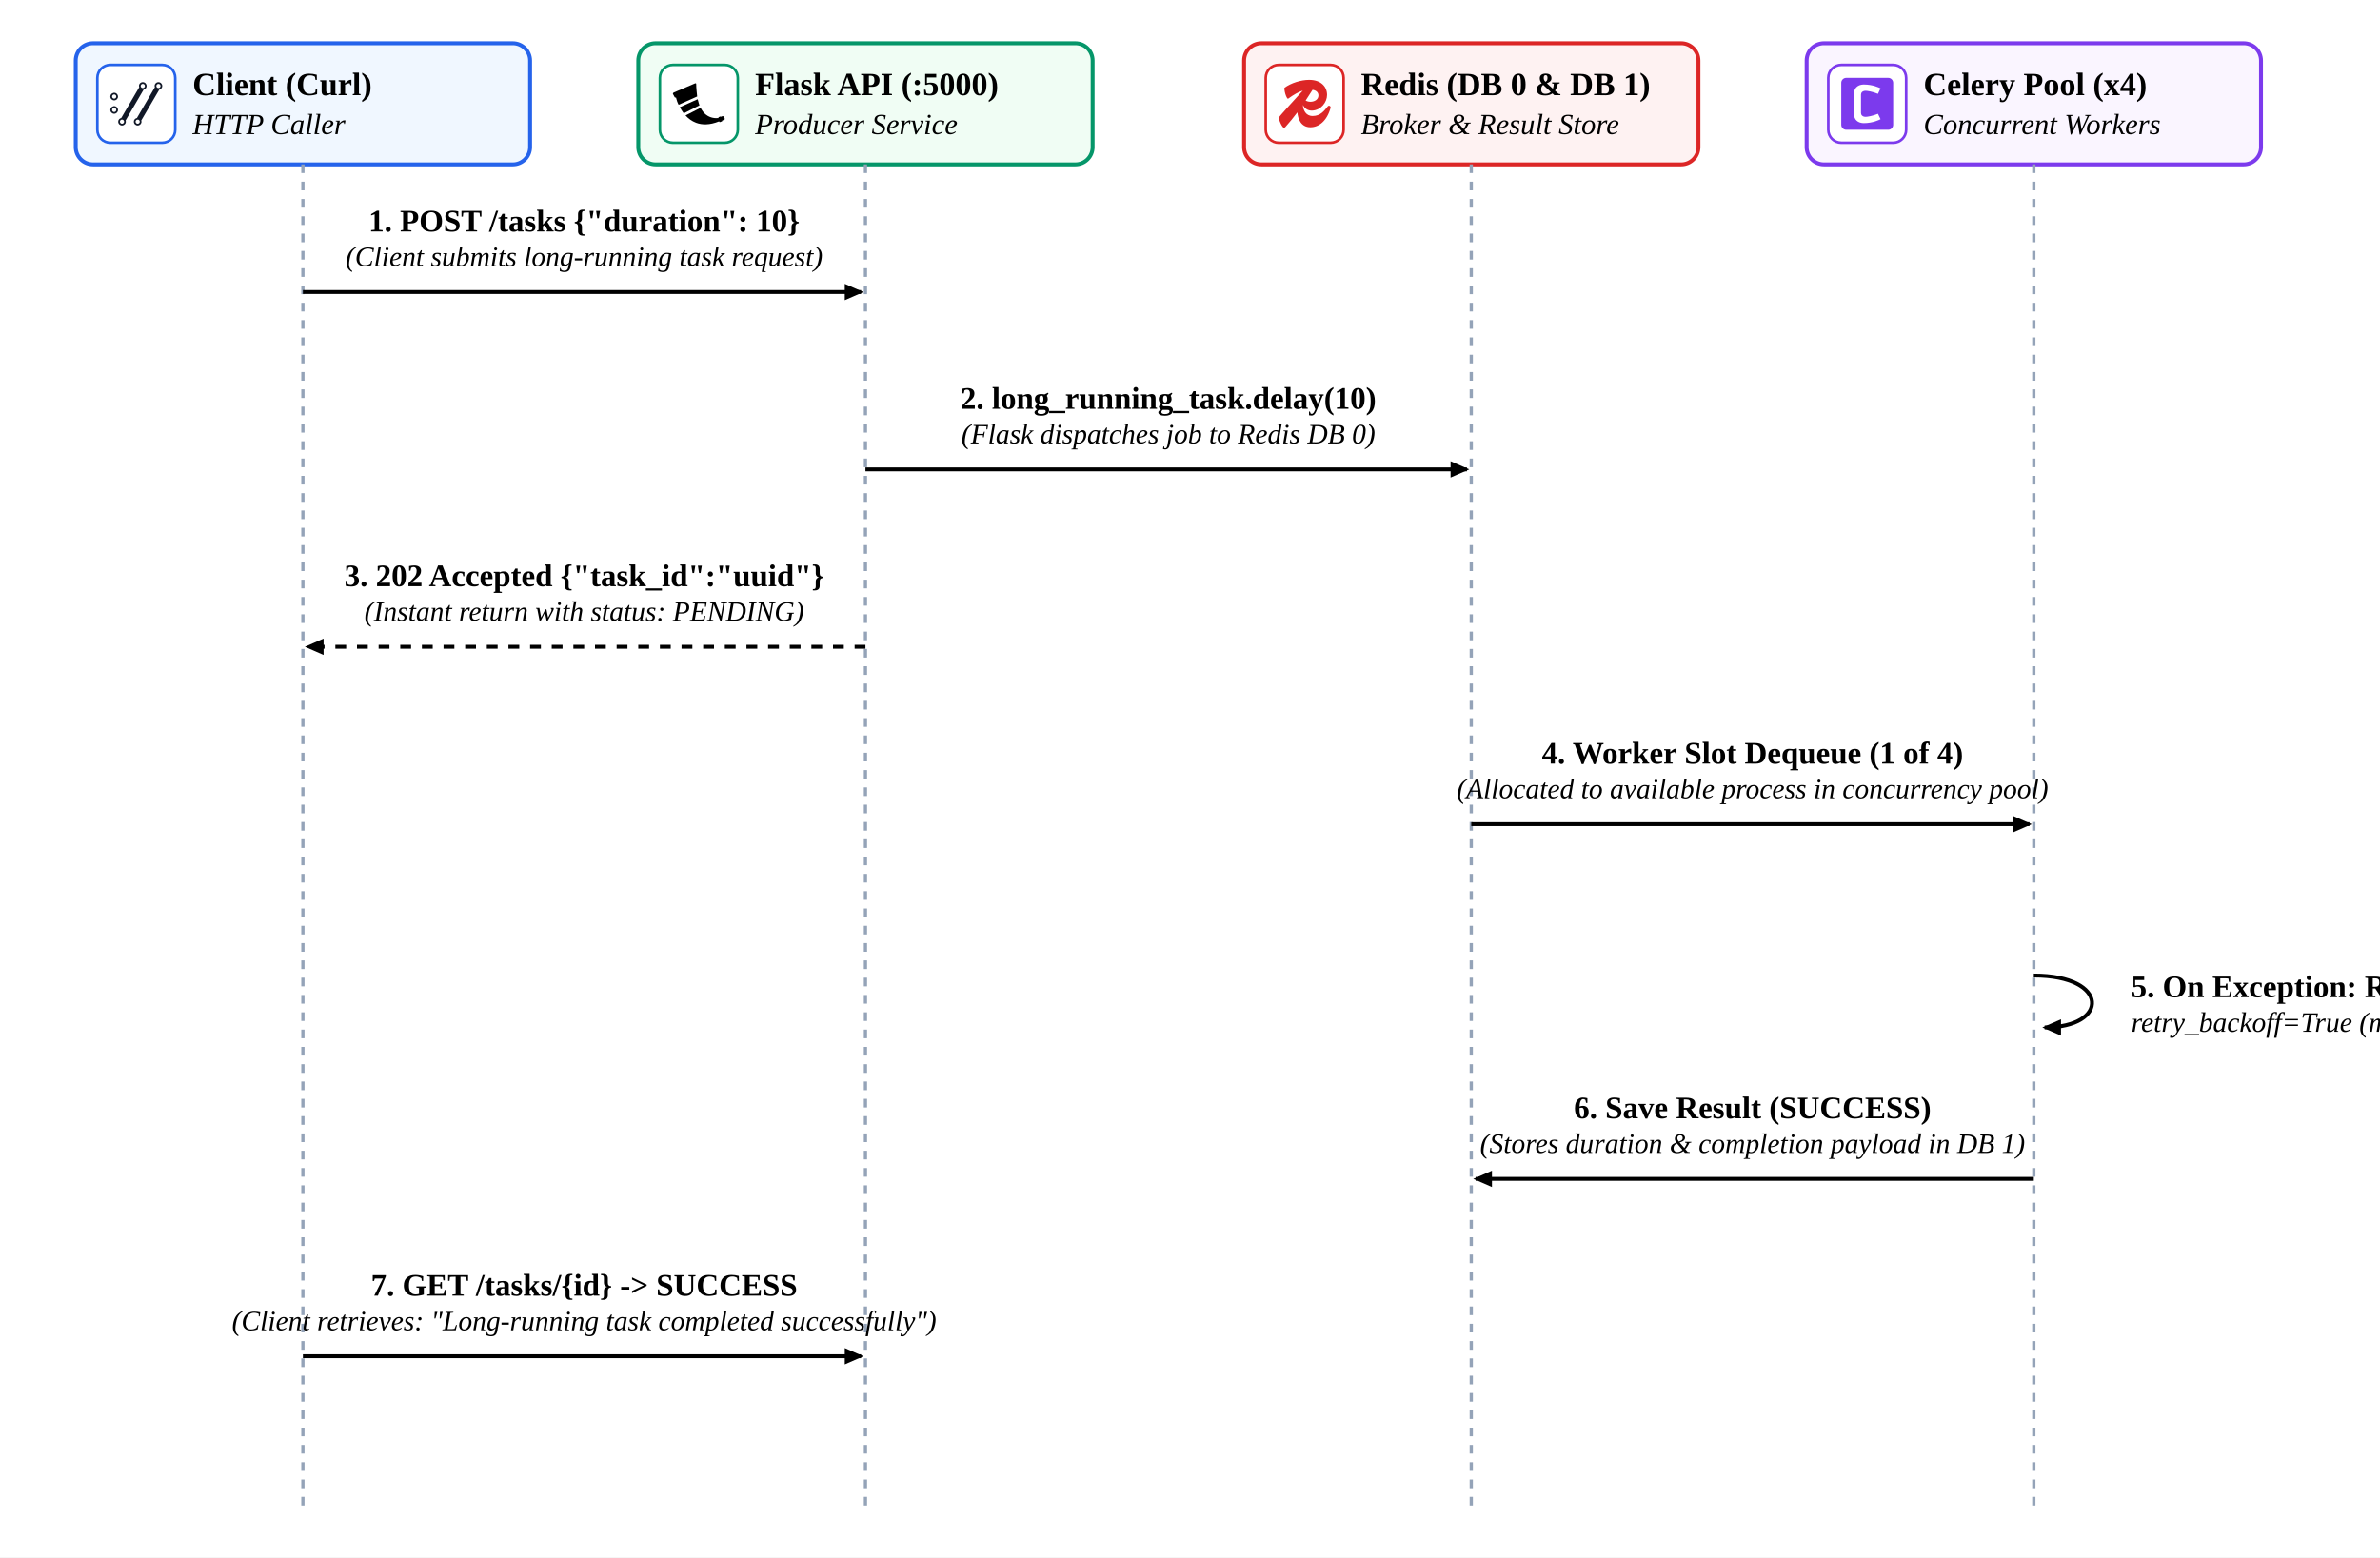
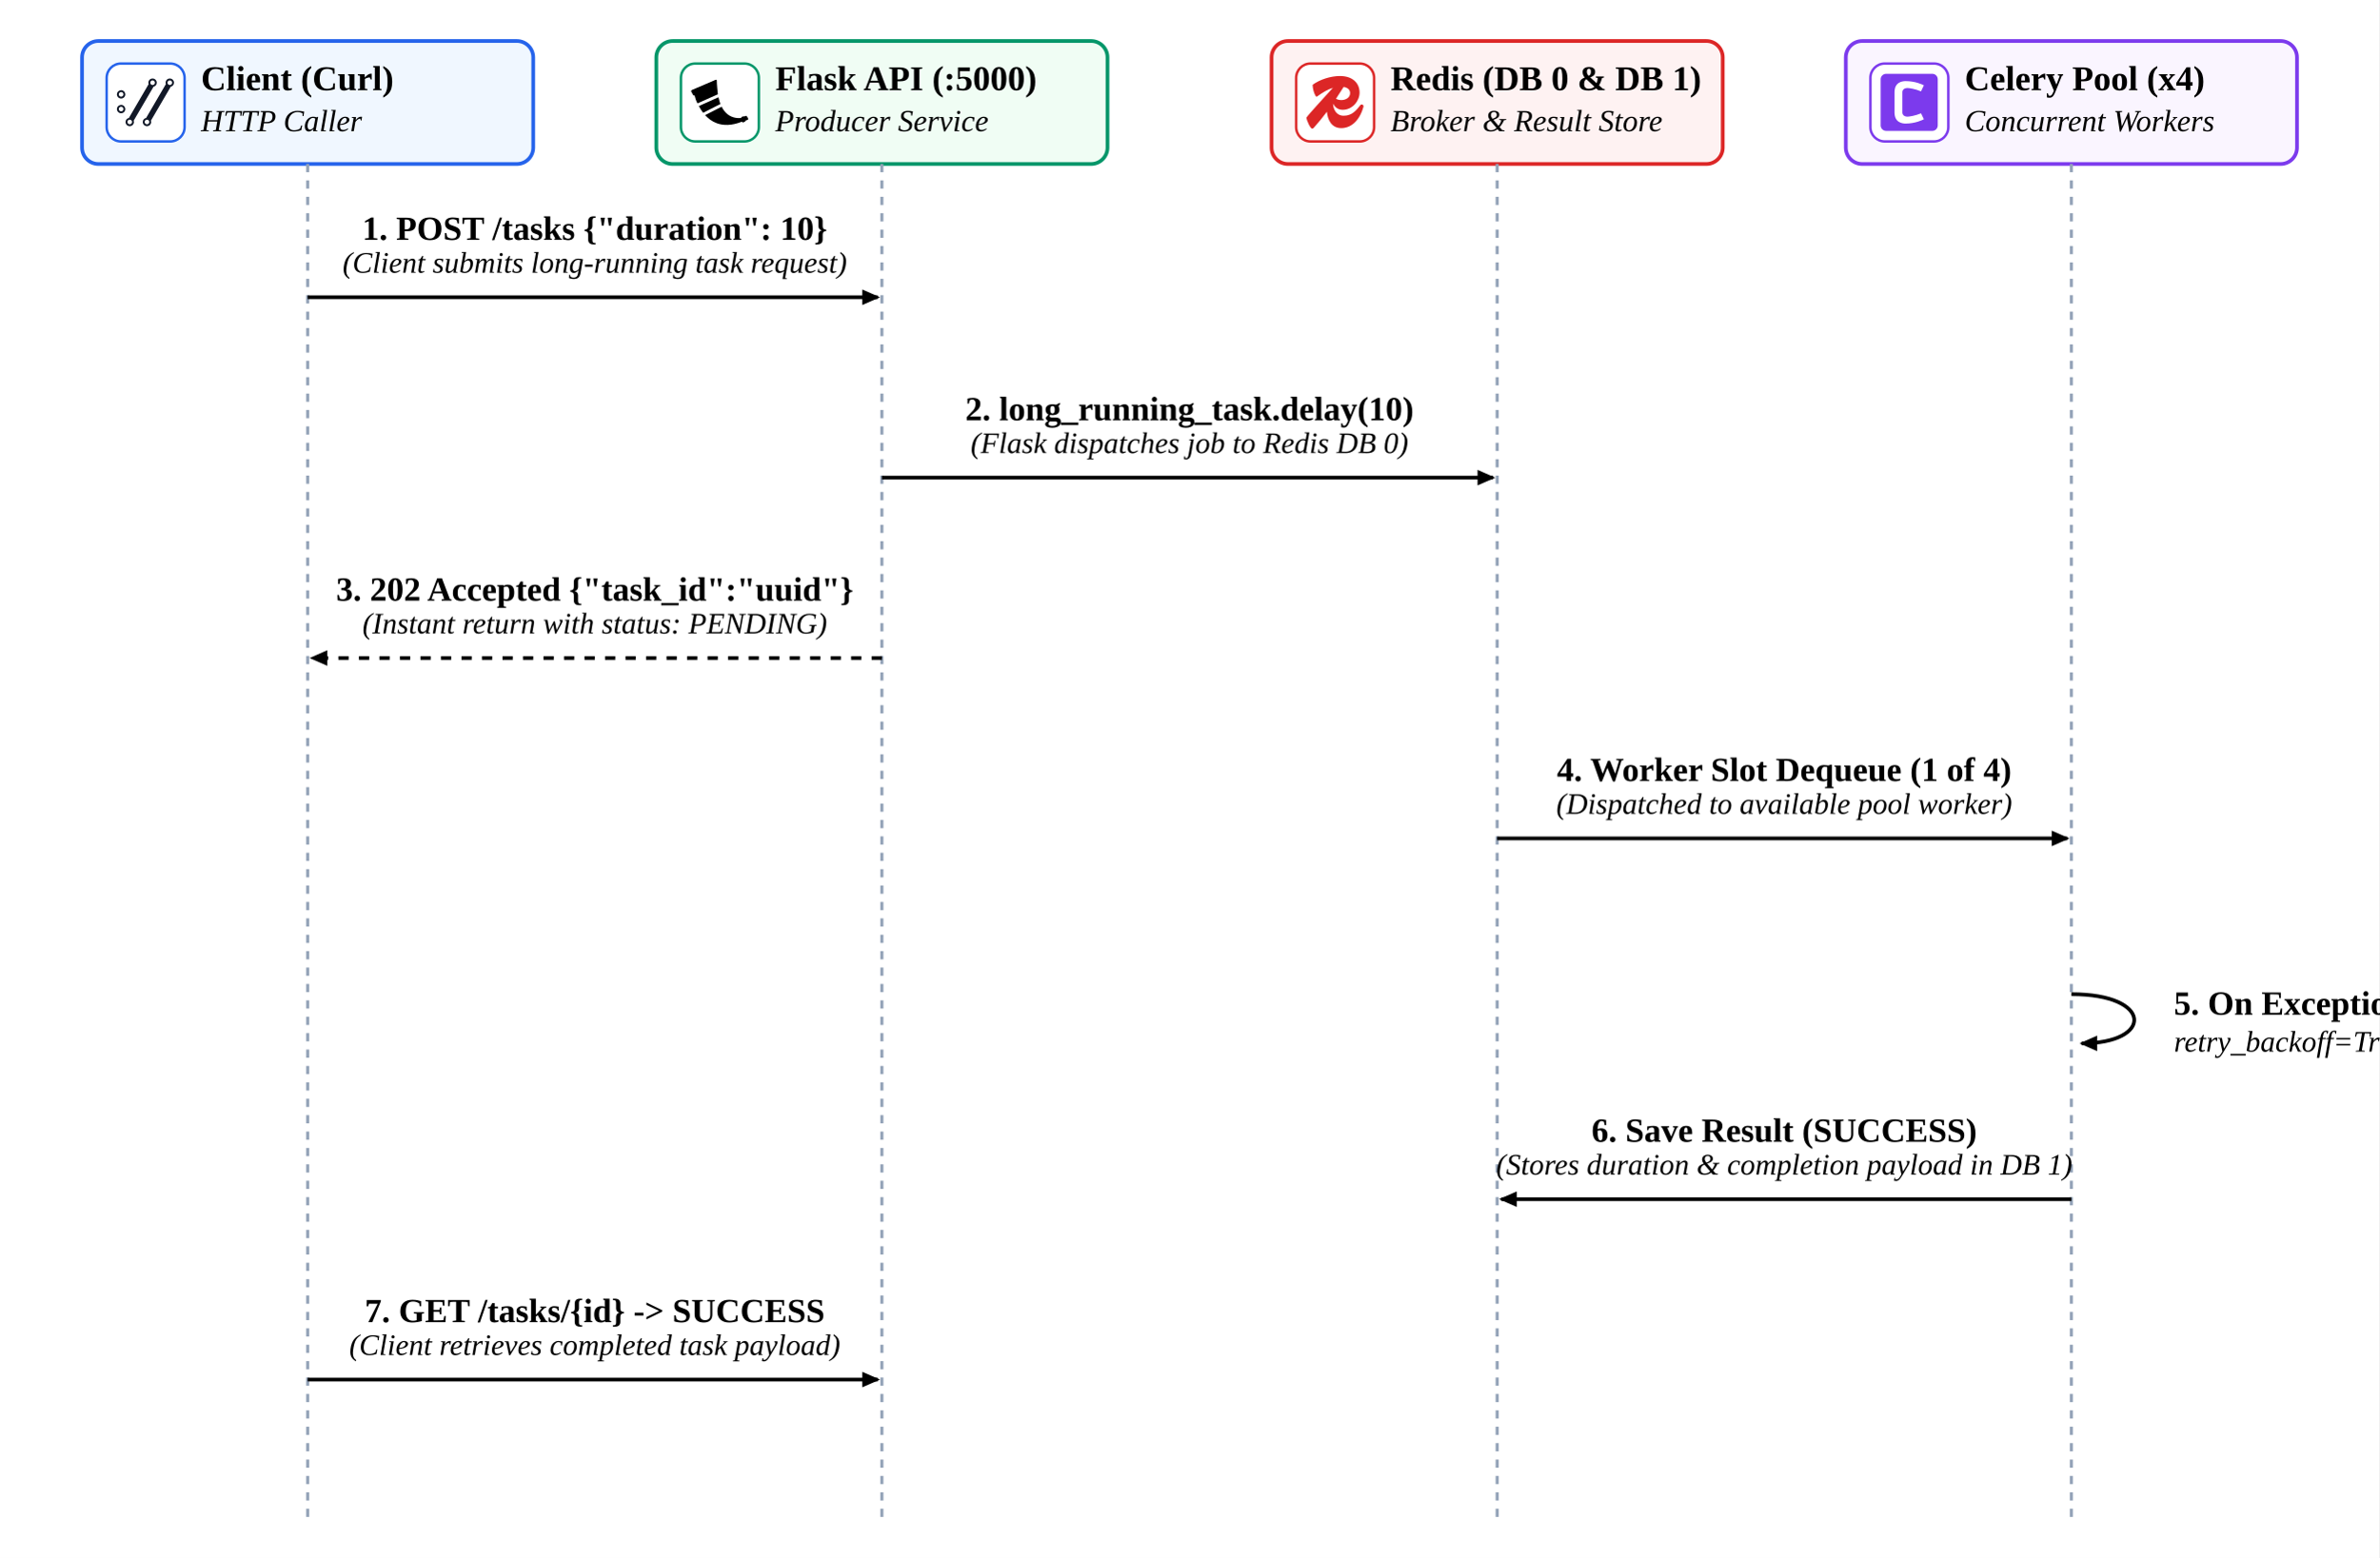
- <svg xmlns="http://www.w3.org/2000/svg" viewBox="0 0 1100 720" width="1100" height="720">
+ <svg xmlns="http://www.w3.org/2000/svg" viewBox="0 0 1160 760" width="1160" height="760">
  <defs>
    <style>
      text {
        font-family: "Times New Roman", Times, "Liberation Serif", serif;
        fill: #000000;
      }
      .title-text {
-         font-size: 18px;
+         font-size: 20px;
        font-weight: bold;
        fill: #000000;
      }
      .subtitle-text {
-         font-size: 13.5px;
+         font-size: 15px;
        font-style: italic;
        fill: #000000;
      }
      .section-heading {
-         font-size: 15px;
+         font-size: 17px;
        font-weight: bold;
        fill: #000000;
      }
      .code-font {
        font-family: "Times New Roman", Times, "Liberation Serif", serif;
-         font-size: 13.5px;
+         font-size: 15.5px;
        fill: #000000;
      }
      .body-text {
-         font-size: 13.5px;
+         font-size: 15.5px;
        fill: #000000;
      }
      .arrow-label {
-         font-size: 13.5px;
+         font-size: 16px;
        font-weight: bold;
        fill: #000000;
      }
      .arrow-sub {
-         font-size: 12.5px;
+         font-size: 14.5px;
        font-style: italic;
        fill: #000000;
      }
      .flow-step-title {
-         font-size: 14.5px;
+         font-size: 16.5px;
        font-weight: bold;
        fill: #000000;
      }
      .flow-step-sub {
-         font-size: 13px;
+         font-size: 14.5px;
        font-style: italic;
        fill: #000000;
      }
    </style>
    <marker id="arr-black" viewBox="0 0 10 10" refX="7" refY="5" markerWidth="6" markerHeight="6" orient="auto-start-reverse">
      <path d="M 0 1.5 L 8 5 L 0 8.5 z" fill="#000000" />
    </marker>
  </defs>
  <rect width="100%" height="100%" fill="#ffffff" />
-   <rect x="35" y="20" width="210" height="56" rx="8" fill="#f0f7ff" stroke="#2563eb" stroke-width="1.8" />
-   <rect x="45" y="30" width="36" height="36" rx="6" fill="#ffffff" stroke="#2563eb" stroke-width="1.2" />
-   <g transform="translate(51, 36) scale(1)">
+   <rect x="40" y="20" width="220" height="60" rx="8" fill="#f0f7ff" stroke="#2563eb" stroke-width="1.8" />
+   <rect x="52" y="31" width="38" height="38" rx="7" fill="#ffffff" stroke="#2563eb" stroke-width="1.2" />
+   <g transform="translate(57, 36) scale(1.16)">
    <path d="M.803 14.817c0-.534.433-.967.967-.967.533 0 .967.432.967.967 0 .533-.433.966-.967.966-.533 0-.967-.432-.967-.966m2.736 0c0-.196-.053-.376-.112-.552-.234-.702-.876-1.217-1.657-1.217-.125 0-.234.046-.352.071C.615 13.287 0 13.965 0 14.817c0 .976.792 1.769 1.77 1.769.977 0 1.769-.793 1.769-1.769m-1.769-7.149c.533 0 .967.433.967.967 0 .533-.433.967-.967.967-.534 0-.967-.433-.967-.967 0-.533.432-.967.967-.967m0 2.736c.977 0 1.769-.792 1.769-1.769 0-.196-.053-.376-.112-.552-.234-.702-.877-1.217-1.657-1.217-.125 0-.234.046-.352.072C.615 7.104 0 7.782 0 8.634c0 .977.792 1.769 1.77 1.769m13.221-5.694c-.534 0-.967-.433-.967-.966a.966.966 0 01.967-.967c.533 0 .966.432.966.967 0 .533-.432.966-.966.966m-9.6 16.513c-.533 0-.967-.433-.967-.967 0-.534.433-.967.967-.967a.966.966 0 01.967.967c0 .533-.432.967-.967.967m9.6-19.249c-.978 0-1.77.792-1.77 1.769 0 .208.052.403.119.588L5.039 18.558c-.803.168-1.418.846-1.418 1.698 0 .977.792 1.769 1.77 1.769.977 0 1.769-.792 1.769-1.769 0-.196-.052-.376-.111-.552l8.343-14.273c.778-.186 1.368-.853 1.368-1.688 0-.977-.793-1.769-1.769-1.769m7.24 2.736c-.534 0-.967-.433-.967-.967a.966.966 0 01.967-.967c.533 0 .967.432.967.967 0 .533-.433.967-.967.967M12.631 21.223c-.534 0-.967-.433-.967-.967a.966.966 0 01.967-.967c.533 0 .966.432.966.967 0 .533-.432.967-.966.967M22.23 1.974c-.977 0-1.769.792-1.769 1.769 0 .208.052.403.119.588l-8.301 14.226c-.802.168-1.417.846-1.417 1.698 0 .977.792 1.769 1.769 1.769.976 0 1.769-.792 1.769-1.769 0-.196-.052-.376-.111-.552l8.343-14.273C23.409 5.245 24 4.578 24 3.743c0-.977-.792-1.769-1.77-1.769" fill="#111827" />
  </g>
-   <text x="89" y="44" text-anchor="start" class="section-heading">Client (Curl)</text>
-   <text x="89" y="62" text-anchor="start" class="subtitle-text">HTTP Caller</text>
-   <line x1="140" y1="76" x2="140" y2="700" stroke="#94a3b8" stroke-width="1.5" stroke-dasharray="4,4" />
-   <rect x="295" y="20" width="210" height="56" rx="8" fill="#f0fdf4" stroke="#059669" stroke-width="1.8" />
-   <rect x="305" y="30" width="36" height="36" rx="6" fill="#ffffff" stroke="#059669" stroke-width="1.2" />
-   <g transform="translate(311, 36) scale(1)">
+   <text x="98" y="44" text-anchor="start" class="section-heading">Client (Curl)</text>
+   <text x="98" y="64" text-anchor="start" class="subtitle-text">HTTP Caller</text>
+   <line x1="150" y1="80" x2="150" y2="740" stroke="#94a3b8" stroke-width="1.5" stroke-dasharray="4,4" />
+   <rect x="320" y="20" width="220" height="60" rx="8" fill="#f0fdf4" stroke="#059669" stroke-width="1.8" />
+   <rect x="332" y="31" width="38" height="38" rx="7" fill="#ffffff" stroke="#059669" stroke-width="1.2" />
+   <g transform="translate(337, 36) scale(1.16)">
    <path d="M10.773 2.878c-.013 1.434.322 4.624.445 5.734l-8.558 3.83c-.56-.959-.98-2.304-1.237-3.38l-.06.027c-.205.09-.406.053-.494-.088l-.011-.018-.82-1.506c-.058-.105-.05-.252.024-.392a.78.78 0 0 1 .358-.331l9.824-4.207c.146-.064.299-.063.4.004.106.062.127.128.13.327Zm.68 7c.523 1.97.675 2.412.832 2.818l-7.263 3.7a19.35 19.35 0 0 1-1.81-2.83l8.24-3.689Zm12.432 8.786h.003c.283.402-.047.657-.153.698l-.947.37c.037.125.035.319-.217.414l-.736.287c-.229.09-.398-.059-.42-.2l-.025-.125c-4.427 1.784-7.94 1.685-10.696.647-1.981-.745-3.576-1.983-4.846-3.379l6.948-3.54c.721 1.431 1.586 2.454 2.509 3.178 2.086 1.638 4.415 1.712 5.793 1.563l-.047-.233c-.015-.077.007-.135.086-.165l.734-.288a.302.302 0 0 1 .342.086l.748-.288a.306.306 0 0 1 .341.086l.583.89Z" fill="#000000" />
  </g>
-   <text x="349" y="44" text-anchor="start" class="section-heading">Flask API (:5000)</text>
-   <text x="349" y="62" text-anchor="start" class="subtitle-text">Producer Service</text>
-   <line x1="400" y1="76" x2="400" y2="700" stroke="#94a3b8" stroke-width="1.5" stroke-dasharray="4,4" />
-   <rect x="575" y="20" width="210" height="56" rx="8" fill="#fef2f2" stroke="#dc2626" stroke-width="1.8" />
-   <rect x="585" y="30" width="36" height="36" rx="6" fill="#ffffff" stroke="#dc2626" stroke-width="1.2" />
-   <g transform="translate(591, 36) scale(1)">
+   <text x="378" y="44" text-anchor="start" class="section-heading">Flask API (:5000)</text>
+   <text x="378" y="64" text-anchor="start" class="subtitle-text">Producer Service</text>
+   <line x1="430" y1="80" x2="430" y2="740" stroke="#94a3b8" stroke-width="1.5" stroke-dasharray="4,4" />
+   <rect x="620" y="20" width="220" height="60" rx="8" fill="#fef2f2" stroke="#dc2626" stroke-width="1.8" />
+   <rect x="632" y="31" width="38" height="38" rx="7" fill="#ffffff" stroke="#dc2626" stroke-width="1.2" />
+   <g transform="translate(637, 36) scale(1.16)">
    <path d="M22.71 13.145c-1.66 2.092-3.452 4.483-7.038 4.483-3.203 0-4.397-2.825-4.48-5.12.701 1.484 2.073 2.685 4.214 2.63 4.117-.133 6.94-3.852 6.94-7.239 0-4.05-3.022-6.972-8.268-6.972-3.752 0-8.4 1.428-11.455 3.685C2.59 6.937 3.885 9.958 4.35 9.626c2.648-1.904 4.748-3.13 6.784-3.744C8.12 9.244.886 17.05 0 18.425c.1 1.261 1.66 4.648 2.424 4.648.232 0 .431-.133.664-.365a100.49 100.49 0 0 0 5.54-6.765c.222 3.104 1.748 6.898 6.014 6.898 3.819 0 7.604-2.756 9.33-8.965.2-.764-.73-1.361-1.261-.73zm-4.349-5.013c0 1.959-1.926 2.922-3.685 2.922-.941 0-1.664-.247-2.235-.568 1.051-1.592 2.092-3.225 3.21-4.973 1.972.334 2.71 1.43 2.71 2.619z" fill="#dc2626" />
  </g>
-   <text x="629" y="44" text-anchor="start" class="section-heading">Redis (DB 0 &amp; DB 1)</text>
-   <text x="629" y="62" text-anchor="start" class="subtitle-text">Broker &amp; Result Store</text>
-   <line x1="680" y1="76" x2="680" y2="700" stroke="#94a3b8" stroke-width="1.5" stroke-dasharray="4,4" />
-   <rect x="835" y="20" width="210" height="56" rx="8" fill="#faf5ff" stroke="#7c3aed" stroke-width="1.8" />
-   <rect x="845" y="30" width="36" height="36" rx="6" fill="#ffffff" stroke="#7c3aed" stroke-width="1.2" />
-   <g transform="translate(851, 36) scale(1)">
+   <text x="678" y="44" text-anchor="start" class="section-heading">Redis (DB 0 &amp; DB 1)</text>
+   <text x="678" y="64" text-anchor="start" class="subtitle-text">Broker &amp; Result Store</text>
+   <line x1="730" y1="80" x2="730" y2="740" stroke="#94a3b8" stroke-width="1.5" stroke-dasharray="4,4" />
+   <rect x="900" y="20" width="220" height="60" rx="8" fill="#faf5ff" stroke="#7c3aed" stroke-width="1.8" />
+   <rect x="912" y="31" width="38" height="38" rx="7" fill="#ffffff" stroke="#7c3aed" stroke-width="1.2" />
+   <g transform="translate(917, 36) scale(1.16)">
    <path d="M2.303 0A2.298 2.298 0 0 0 0 2.303v19.394A2.298 2.298 0 0 0 2.303 24h19.394A2.298 2.298 0 0 0 24 21.697V2.303A2.298 2.298 0 0 0 21.697 0zm8.177 3.072c4.098 0 7.028 1.438 7.68 1.764l-1.194 2.55c-2.442-1.057-4.993-1.41-5.672-1.41-1.574 0-2.17.922-2.17 1.763v8.494c0 .869.596 1.791 2.17 1.791.679 0 3.23-.38 5.672-1.41l1.194 2.496c-.435.271-3.637 1.818-7.68 1.818-1.112 0-4.64-.244-4.64-4.64V7.713c0-4.397 3.528-4.64 4.64-4.64z" fill="#7c3aed" />
  </g>
-   <text x="889" y="44" text-anchor="start" class="section-heading">Celery Pool (x4)</text>
-   <text x="889" y="62" text-anchor="start" class="subtitle-text">Concurrent Workers</text>
-   <line x1="940" y1="76" x2="940" y2="700" stroke="#94a3b8" stroke-width="1.5" stroke-dasharray="4,4" />
-   <line x1="140" y1="135" x2="398" y2="135" stroke="#000000" stroke-width="1.8" marker-end="url(#arr-black)" />
-   <text x="270" y="107" text-anchor="middle" class="flow-step-title">1. POST /tasks {"duration": 10}</text>
-   <text x="270" y="123" text-anchor="middle" class="flow-step-sub">(Client submits long-running task request)</text>
-   <line x1="400" y1="217" x2="678" y2="217" stroke="#000000" stroke-width="1.8" marker-end="url(#arr-black)" />
-   <text x="540" y="189" text-anchor="middle" class="flow-step-title">2. long_running_task.delay(10)</text>
-   <text x="540" y="205" text-anchor="middle" class="flow-step-sub">(Flask dispatches job to Redis DB 0)</text>
-   <line x1="400" y1="299" x2="142" y2="299" stroke="#000000" stroke-width="1.8" stroke-dasharray="5,5" marker-end="url(#arr-black)" />
-   <text x="270" y="271" text-anchor="middle" class="flow-step-title">3. 202 Accepted {"task_id":"uuid"}</text>
-   <text x="270" y="287" text-anchor="middle" class="flow-step-sub">(Instant return with status: PENDING)</text>
-   <line x1="680" y1="381" x2="938" y2="381" stroke="#000000" stroke-width="1.8" marker-end="url(#arr-black)" />
-   <text x="810" y="353" text-anchor="middle" class="flow-step-title">4. Worker Slot Dequeue (1 of 4)</text>
-   <text x="810" y="369" text-anchor="middle" class="flow-step-sub">(Allocated to available process in concurrency pool)</text>
-   <path d="M 940 451 C 975 451, 975 475, 945 475" fill="none" stroke="#000000" stroke-width="1.8" marker-end="url(#arr-black)" />
-   <text x="985" y="461" text-anchor="start" class="flow-step-title">5. On Exception: Retry Backoff</text>
-   <text x="985" y="477" text-anchor="start" class="flow-step-sub">retry_backoff=True (max 3 retries)</text>
-   <line x1="940" y1="545" x2="682" y2="545" stroke="#000000" stroke-width="1.8" marker-end="url(#arr-black)" />
-   <text x="810" y="517" text-anchor="middle" class="flow-step-title">6. Save Result (SUCCESS)</text>
-   <text x="810" y="533" text-anchor="middle" class="flow-step-sub">(Stores duration &amp; completion payload in DB 1)</text>
-   <line x1="140" y1="627" x2="398" y2="627" stroke="#000000" stroke-width="1.8" marker-end="url(#arr-black)" />
-   <text x="270" y="599" text-anchor="middle" class="flow-step-title">7. GET /tasks/{id} -&gt; SUCCESS</text>
-   <text x="270" y="615" text-anchor="middle" class="flow-step-sub">(Client retrieves: "Long-running task completed successfully")</text>
+   <text x="958" y="44" text-anchor="start" class="section-heading">Celery Pool (x4)</text>
+   <text x="958" y="64" text-anchor="start" class="subtitle-text">Concurrent Workers</text>
+   <line x1="1010" y1="80" x2="1010" y2="740" stroke="#94a3b8" stroke-width="1.5" stroke-dasharray="4,4" />
+   <line x1="150" y1="145" x2="428" y2="145" stroke="#000000" stroke-width="1.8" marker-end="url(#arr-black)" />
+   <text x="290" y="117" text-anchor="middle" class="flow-step-title">1. POST /tasks {"duration": 10}</text>
+   <text x="290" y="133" text-anchor="middle" class="flow-step-sub">(Client submits long-running task request)</text>
+   <line x1="430" y1="233" x2="728" y2="233" stroke="#000000" stroke-width="1.8" marker-end="url(#arr-black)" />
+   <text x="580" y="205" text-anchor="middle" class="flow-step-title">2. long_running_task.delay(10)</text>
+   <text x="580" y="221" text-anchor="middle" class="flow-step-sub">(Flask dispatches job to Redis DB 0)</text>
+   <line x1="430" y1="321" x2="152" y2="321" stroke="#000000" stroke-width="1.8" stroke-dasharray="5,5" marker-end="url(#arr-black)" />
+   <text x="290" y="293" text-anchor="middle" class="flow-step-title">3. 202 Accepted {"task_id":"uuid"}</text>
+   <text x="290" y="309" text-anchor="middle" class="flow-step-sub">(Instant return with status: PENDING)</text>
+   <line x1="730" y1="409" x2="1008" y2="409" stroke="#000000" stroke-width="1.8" marker-end="url(#arr-black)" />
+   <text x="870" y="381" text-anchor="middle" class="flow-step-title">4. Worker Slot Dequeue (1 of 4)</text>
+   <text x="870" y="397" text-anchor="middle" class="flow-step-sub">(Dispatched to available pool worker)</text>
+   <path d="M 1010 485 C 1050 485, 1050 509, 1015 509" fill="none" stroke="#000000" stroke-width="1.8" marker-end="url(#arr-black)" />
+   <text x="1060" y="495" text-anchor="start" class="flow-step-title">5. On Exception: Retry Backoff</text>
+   <text x="1060" y="513" text-anchor="start" class="flow-step-sub">retry_backoff=True (max 3 retries)</text>
+   <line x1="1010" y1="585" x2="732" y2="585" stroke="#000000" stroke-width="1.8" marker-end="url(#arr-black)" />
+   <text x="870" y="557" text-anchor="middle" class="flow-step-title">6. Save Result (SUCCESS)</text>
+   <text x="870" y="573" text-anchor="middle" class="flow-step-sub">(Stores duration &amp; completion payload in DB 1)</text>
+   <line x1="150" y1="673" x2="428" y2="673" stroke="#000000" stroke-width="1.8" marker-end="url(#arr-black)" />
+   <text x="290" y="645" text-anchor="middle" class="flow-step-title">7. GET /tasks/{id} -&gt; SUCCESS</text>
+   <text x="290" y="661" text-anchor="middle" class="flow-step-sub">(Client retrieves completed task payload)</text>
</svg>
